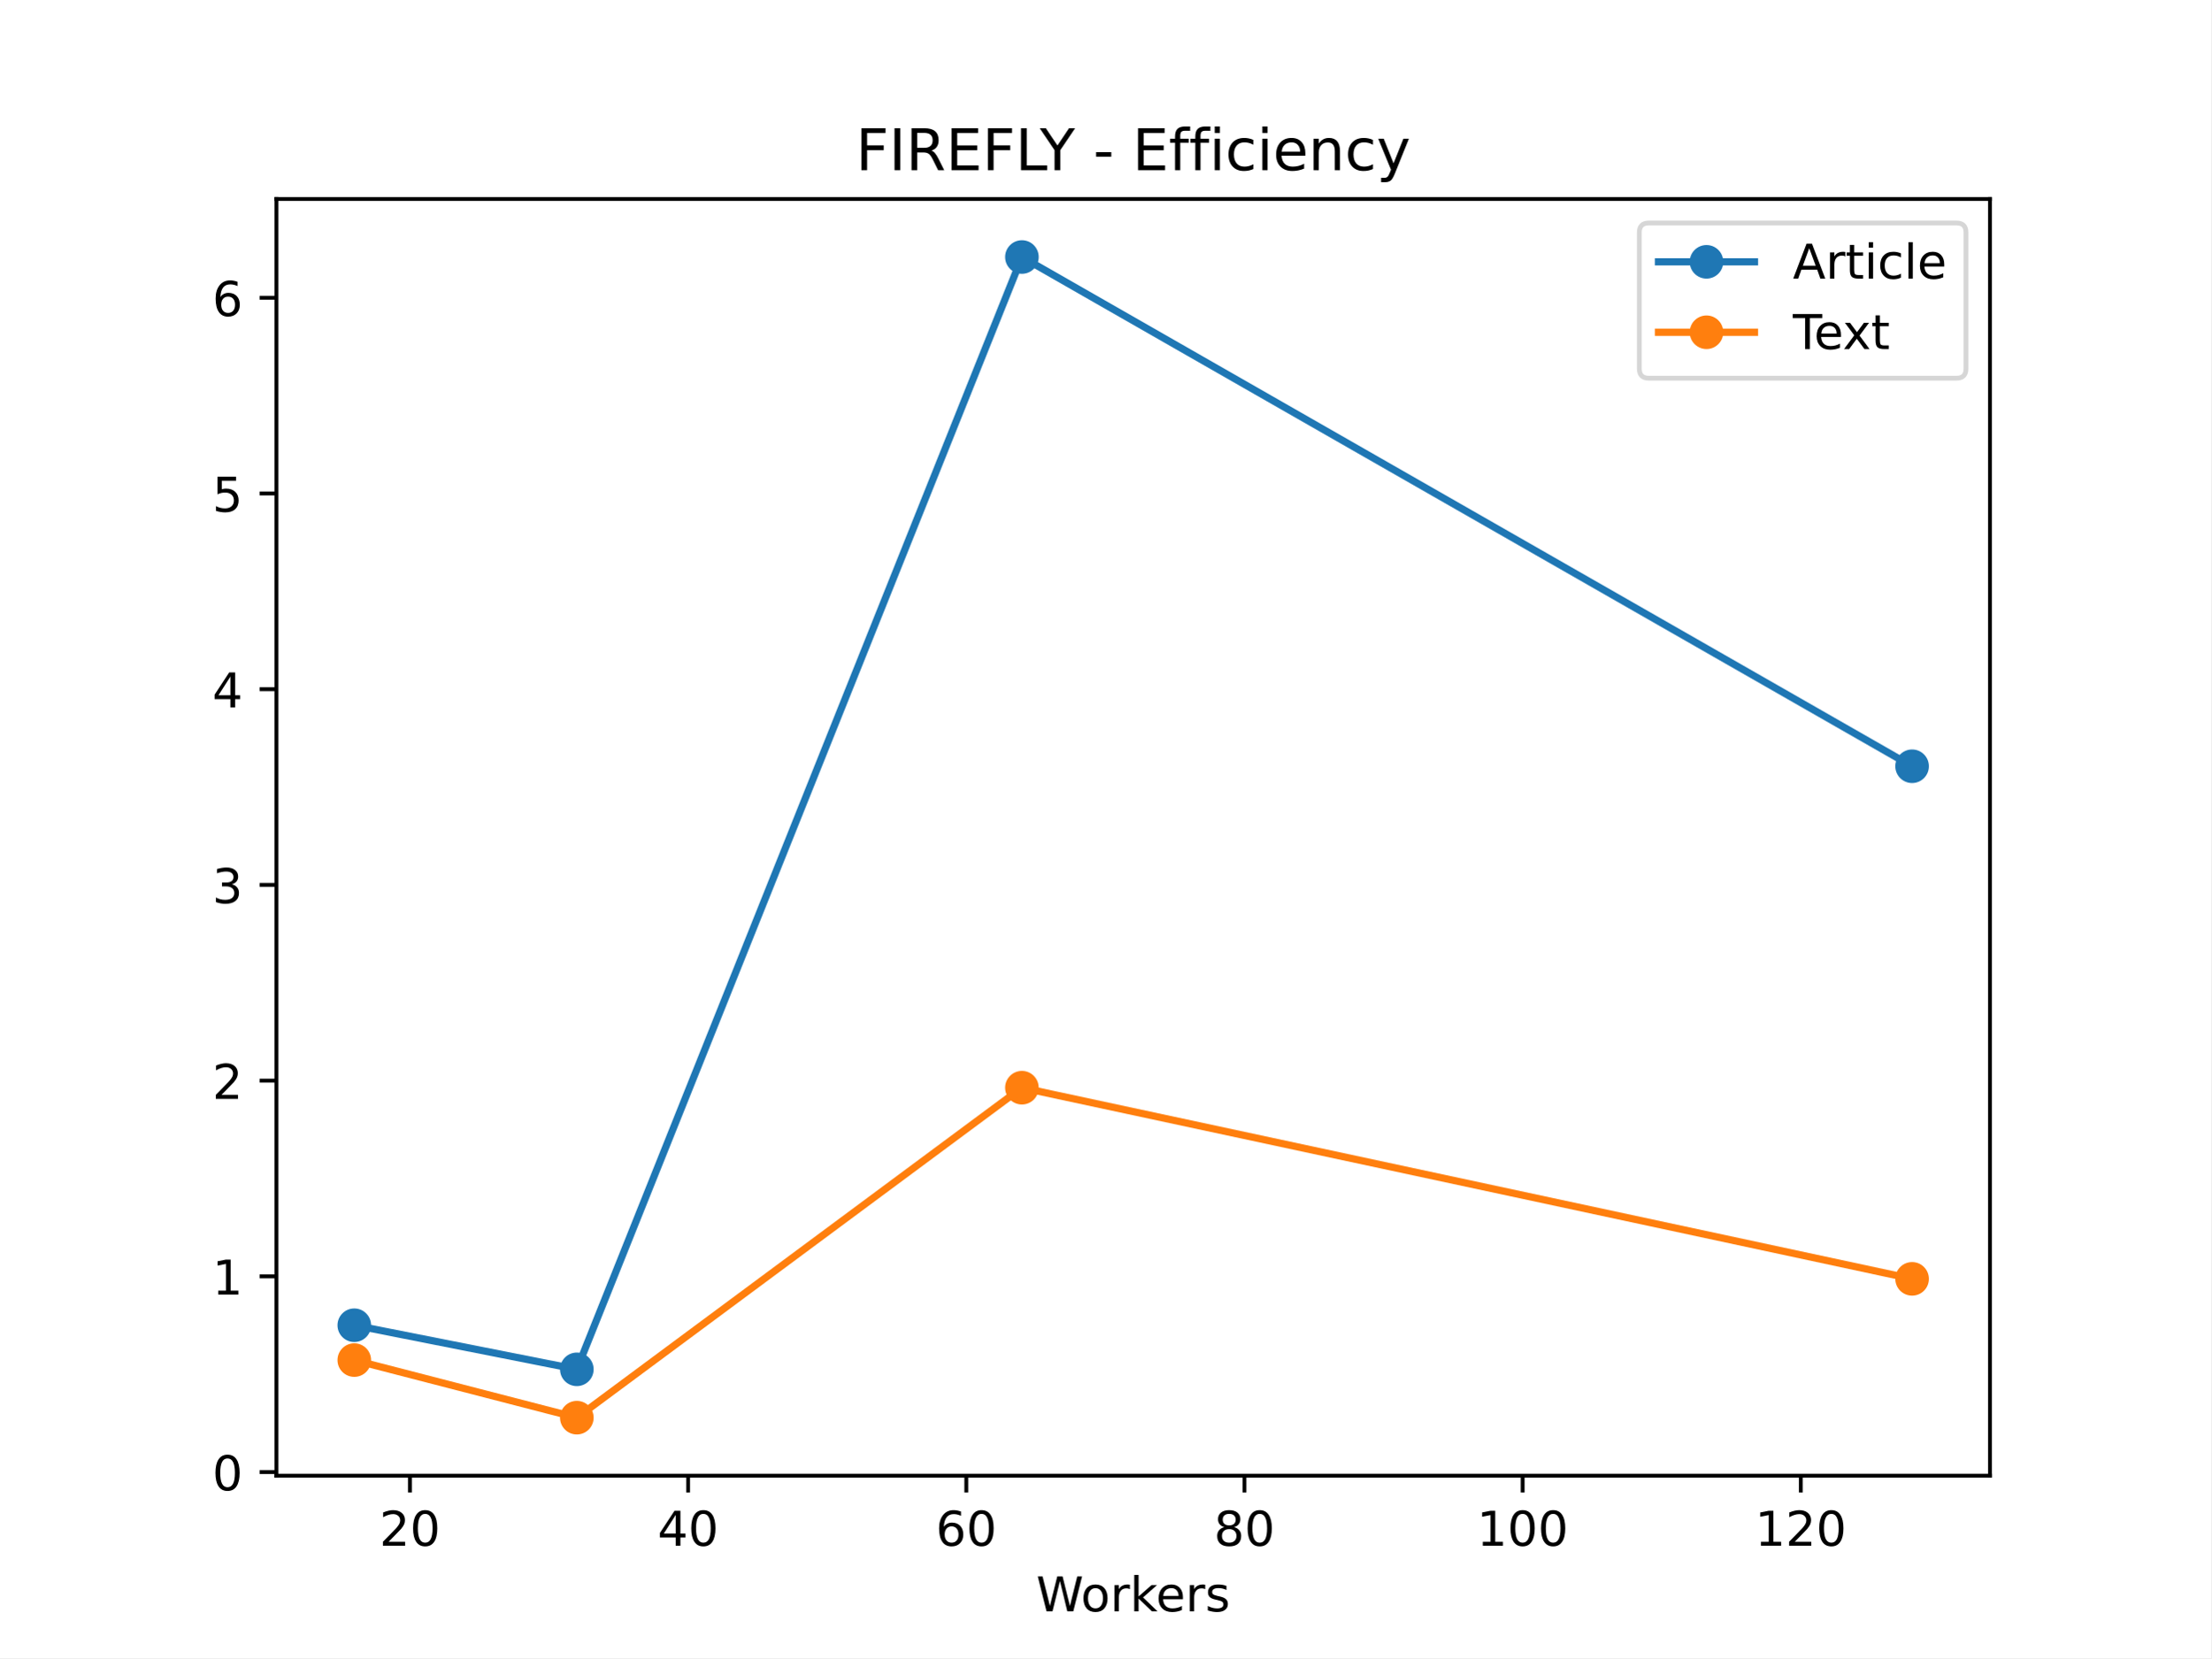
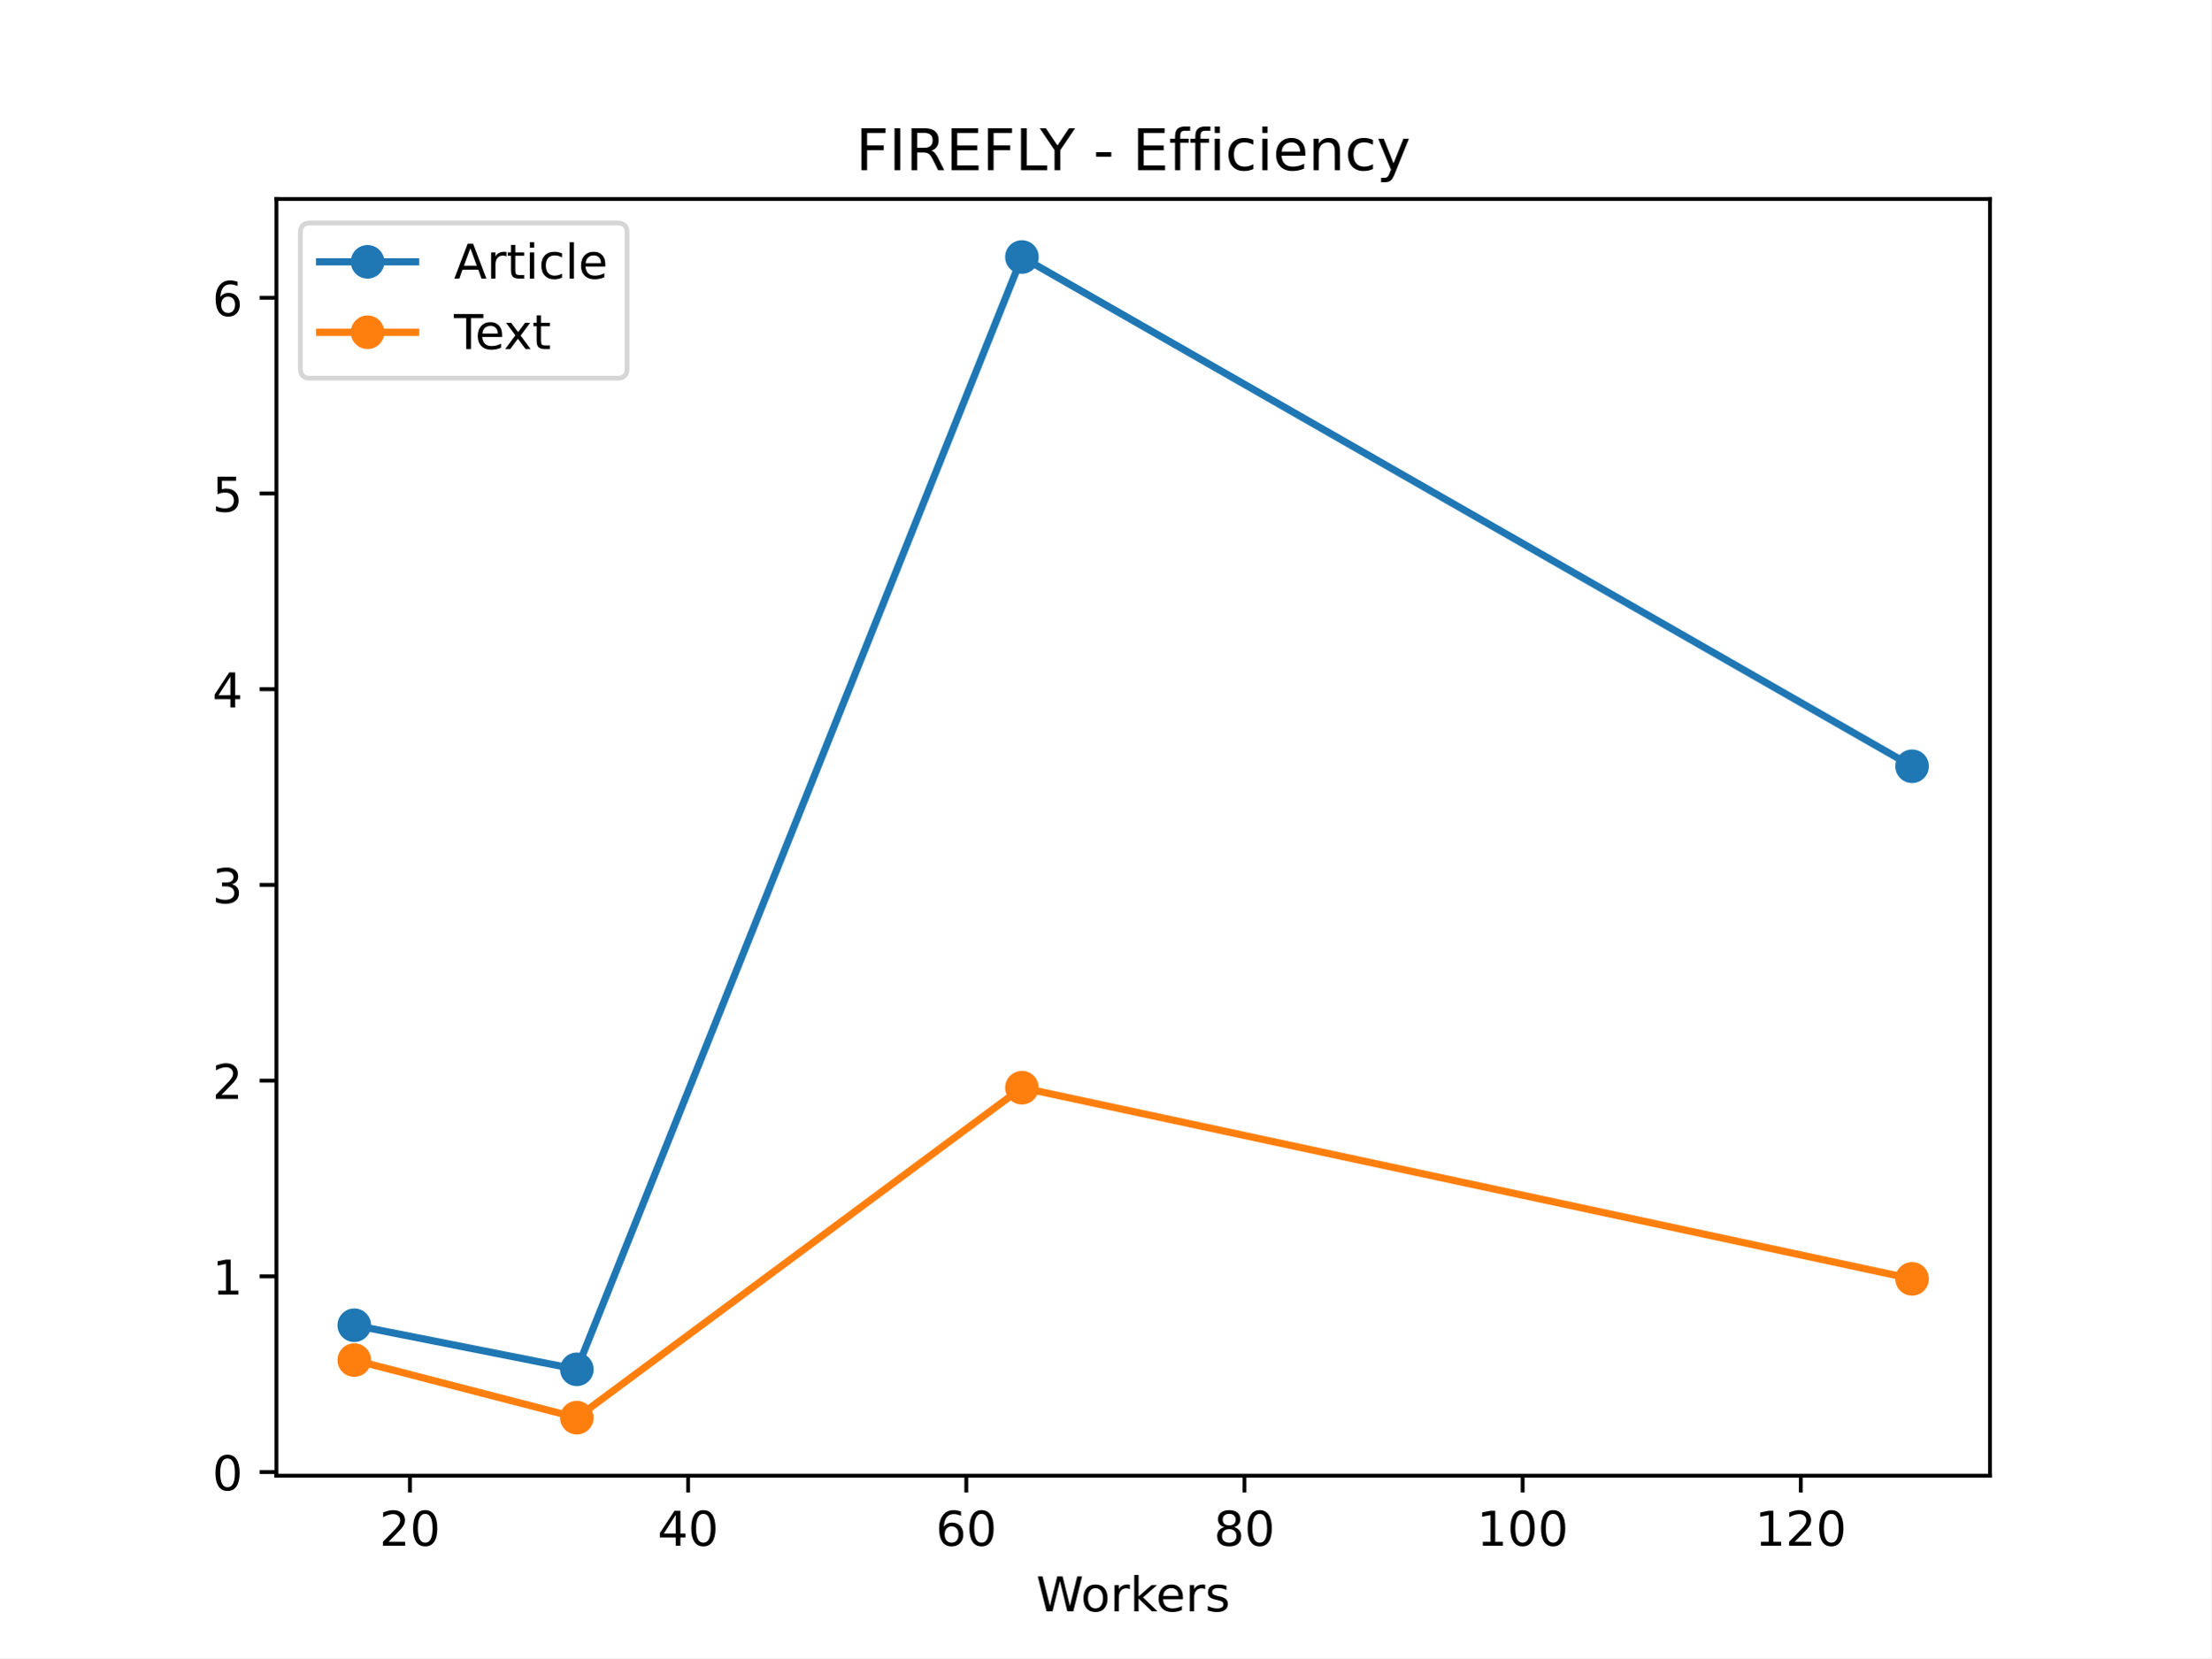
<svg xmlns="http://www.w3.org/2000/svg" xmlns:xlink="http://www.w3.org/1999/xlink" width="460.8pt" height="345.6pt" viewBox="0 0 460.8 345.6" version="1.1">
  <defs>
    <style type="text/css">*{stroke-linejoin: round; stroke-linecap: butt}</style>
  </defs>
  <g id="figure_1">
    <g id="patch_1">
      <path d="M 0 345.6  L 460.8 345.6  L 460.8 0  L 0 0  z " style="fill: #ffffff" />
    </g>
    <g id="axes_1">
      <g id="patch_2">
        <path d="M 57.6 307.584  L 414.72 307.584  L 414.72 41.472  L 57.6 41.472  z " style="fill: #ffffff" />
      </g>
      <g id="matplotlib.axis_1">
        <g id="xtick_1">
          <g id="line2d_1">
            <defs>
-               <path id="m065f2326bd" d="M 0 0  L 0 3.5  " style="stroke: #000000; stroke-width: 0.8" />
-             </defs>
-             <g>
-               <use xlink:href="#m065f2326bd" x="85.428" y="307.584" style="stroke: #000000; stroke-width: 0.8" />
+               <path id="mb14aa0b8b8" d="M 0 0  L 0 3.5  " style="stroke: #000000; stroke-width: 0.8" />
+             </defs>
+             <g>
+               <use xlink:href="#mb14aa0b8b8" x="85.428" y="307.584" style="stroke: #000000; stroke-width: 0.8" />
            </g>
          </g>
          <g id="text_1">
            <g transform="translate(79.06503 322.1824) scale(0.1 -0.1)">
              <defs>
                <path id="DejaVuSans-32" d="M 1228 531  L 3431 531  L 3431 0  L 469 0  L 469 531  Q 828 903 1448 1529  Q 2069 2156 2228 2338  Q 2531 2678 2651 2914  Q 2772 3150 2772 3378  Q 2772 3750 2511 3984  Q 2250 4219 1831 4219  Q 1534 4219 1204 4116  Q 875 4013 500 3803  L 500 4441  Q 881 4594 1212 4672  Q 1544 4750 1819 4750  Q 2544 4750 2975 4387  Q 3406 4025 3406 3419  Q 3406 3131 3298 2873  Q 3191 2616 2906 2266  Q 2828 2175 2409 1742  Q 1991 1309 1228 531  z " transform="scale(0.015625)" />
                <path id="DejaVuSans-30" d="M 2034 4250  Q 1547 4250 1301 3770  Q 1056 3291 1056 2328  Q 1056 1369 1301 889  Q 1547 409 2034 409  Q 2525 409 2770 889  Q 3016 1369 3016 2328  Q 3016 3291 2770 3770  Q 2525 4250 2034 4250  z M 2034 4750  Q 2819 4750 3233 4129  Q 3647 3509 3647 2328  Q 3647 1150 3233 529  Q 2819 -91 2034 -91  Q 1250 -91 836 529  Q 422 1150 422 2328  Q 422 3509 836 4129  Q 1250 4750 2034 4750  z " transform="scale(0.015625)" />
              </defs>
              <use xlink:href="#DejaVuSans-32" />
              <use xlink:href="#DejaVuSans-30" x="63.623" />
            </g>
          </g>
        </g>
        <g id="xtick_2">
          <g id="line2d_2">
            <g>
-               <use xlink:href="#m065f2326bd" x="143.402" y="307.584" style="stroke: #000000; stroke-width: 0.8" />
+               <use xlink:href="#mb14aa0b8b8" x="143.402" y="307.584" style="stroke: #000000; stroke-width: 0.8" />
            </g>
          </g>
          <g id="text_2">
            <g transform="translate(137.0391 322.1824) scale(0.1 -0.1)">
              <defs>
                <path id="DejaVuSans-34" d="M 2419 4116  L 825 1625  L 2419 1625  L 2419 4116  z M 2253 4666  L 3047 4666  L 3047 1625  L 3713 1625  L 3713 1100  L 3047 1100  L 3047 0  L 2419 0  L 2419 1100  L 313 1100  L 313 1709  L 2253 4666  z " transform="scale(0.015625)" />
              </defs>
              <use xlink:href="#DejaVuSans-34" />
              <use xlink:href="#DejaVuSans-30" x="63.623" />
            </g>
          </g>
        </g>
        <g id="xtick_3">
          <g id="line2d_3">
            <g>
-               <use xlink:href="#m065f2326bd" x="201.376" y="307.584" style="stroke: #000000; stroke-width: 0.8" />
+               <use xlink:href="#mb14aa0b8b8" x="201.376" y="307.584" style="stroke: #000000; stroke-width: 0.8" />
            </g>
          </g>
          <g id="text_3">
            <g transform="translate(195.0131 322.1824) scale(0.1 -0.1)">
              <defs>
                <path id="DejaVuSans-36" d="M 2113 2584  Q 1688 2584 1439 2293  Q 1191 2003 1191 1497  Q 1191 994 1439 701  Q 1688 409 2113 409  Q 2538 409 2786 701  Q 3034 994 3034 1497  Q 3034 2003 2786 2293  Q 2538 2584 2113 2584  z M 3366 4563  L 3366 3988  Q 3128 4100 2886 4159  Q 2644 4219 2406 4219  Q 1781 4219 1451 3797  Q 1122 3375 1075 2522  Q 1259 2794 1537 2939  Q 1816 3084 2150 3084  Q 2853 3084 3261 2657  Q 3669 2231 3669 1497  Q 3669 778 3244 343  Q 2819 -91 2113 -91  Q 1303 -91 875 529  Q 447 1150 447 2328  Q 447 3434 972 4092  Q 1497 4750 2381 4750  Q 2619 4750 2861 4703  Q 3103 4656 3366 4563  z " transform="scale(0.015625)" />
              </defs>
              <use xlink:href="#DejaVuSans-36" />
              <use xlink:href="#DejaVuSans-30" x="63.623" />
            </g>
          </g>
        </g>
        <g id="xtick_4">
          <g id="line2d_4">
            <g>
-               <use xlink:href="#m065f2326bd" x="259.35" y="307.584" style="stroke: #000000; stroke-width: 0.8" />
+               <use xlink:href="#mb14aa0b8b8" x="259.35" y="307.584" style="stroke: #000000; stroke-width: 0.8" />
            </g>
          </g>
          <g id="text_4">
            <g transform="translate(252.9871 322.1824) scale(0.1 -0.1)">
              <defs>
                <path id="DejaVuSans-38" d="M 2034 2216  Q 1584 2216 1326 1975  Q 1069 1734 1069 1313  Q 1069 891 1326 650  Q 1584 409 2034 409  Q 2484 409 2743 651  Q 3003 894 3003 1313  Q 3003 1734 2745 1975  Q 2488 2216 2034 2216  z M 1403 2484  Q 997 2584 770 2862  Q 544 3141 544 3541  Q 544 4100 942 4425  Q 1341 4750 2034 4750  Q 2731 4750 3128 4425  Q 3525 4100 3525 3541  Q 3525 3141 3298 2862  Q 3072 2584 2669 2484  Q 3125 2378 3379 2068  Q 3634 1759 3634 1313  Q 3634 634 3220 271  Q 2806 -91 2034 -91  Q 1263 -91 848 271  Q 434 634 434 1313  Q 434 1759 690 2068  Q 947 2378 1403 2484  z M 1172 3481  Q 1172 3119 1398 2916  Q 1625 2713 2034 2713  Q 2441 2713 2670 2916  Q 2900 3119 2900 3481  Q 2900 3844 2670 4047  Q 2441 4250 2034 4250  Q 1625 4250 1398 4047  Q 1172 3844 1172 3481  z " transform="scale(0.015625)" />
              </defs>
              <use xlink:href="#DejaVuSans-38" />
              <use xlink:href="#DejaVuSans-30" x="63.623" />
            </g>
          </g>
        </g>
        <g id="xtick_5">
          <g id="line2d_5">
            <g>
-               <use xlink:href="#m065f2326bd" x="317.324" y="307.584" style="stroke: #000000; stroke-width: 0.8" />
+               <use xlink:href="#mb14aa0b8b8" x="317.324" y="307.584" style="stroke: #000000; stroke-width: 0.8" />
            </g>
          </g>
          <g id="text_5">
            <g transform="translate(307.7799 322.1824) scale(0.1 -0.1)">
              <defs>
                <path id="DejaVuSans-31" d="M 794 531  L 1825 531  L 1825 4091  L 703 3866  L 703 4441  L 1819 4666  L 2450 4666  L 2450 531  L 3481 531  L 3481 0  L 794 0  L 794 531  z " transform="scale(0.015625)" />
              </defs>
              <use xlink:href="#DejaVuSans-31" />
              <use xlink:href="#DejaVuSans-30" x="63.623" />
              <use xlink:href="#DejaVuSans-30" x="127.246" />
            </g>
          </g>
        </g>
        <g id="xtick_6">
          <g id="line2d_6">
            <g>
-               <use xlink:href="#m065f2326bd" x="375.298" y="307.584" style="stroke: #000000; stroke-width: 0.8" />
+               <use xlink:href="#mb14aa0b8b8" x="375.298" y="307.584" style="stroke: #000000; stroke-width: 0.8" />
            </g>
          </g>
          <g id="text_6">
            <g transform="translate(365.7539 322.1824) scale(0.1 -0.1)">
              <use xlink:href="#DejaVuSans-31" />
              <use xlink:href="#DejaVuSans-32" x="63.623" />
              <use xlink:href="#DejaVuSans-30" x="127.246" />
            </g>
          </g>
        </g>
        <g id="text_7">
          <g transform="translate(215.9444 335.8606) scale(0.1 -0.1)">
            <defs>
              <path id="DejaVuSans-57" d="M 213 4666  L 850 4666  L 1831 722  L 2809 4666  L 3519 4666  L 4500 722  L 5478 4666  L 6119 4666  L 4947 0  L 4153 0  L 3169 4050  L 2175 0  L 1381 0  L 213 4666  z " transform="scale(0.015625)" />
              <path id="DejaVuSans-6f" d="M 1959 3097  Q 1497 3097 1228 2736  Q 959 2375 959 1747  Q 959 1119 1226 758  Q 1494 397 1959 397  Q 2419 397 2687 759  Q 2956 1122 2956 1747  Q 2956 2369 2687 2733  Q 2419 3097 1959 3097  z M 1959 3584  Q 2709 3584 3137 3096  Q 3566 2609 3566 1747  Q 3566 888 3137 398  Q 2709 -91 1959 -91  Q 1206 -91 779 398  Q 353 888 353 1747  Q 353 2609 779 3096  Q 1206 3584 1959 3584  z " transform="scale(0.015625)" />
              <path id="DejaVuSans-72" d="M 2631 2963  Q 2534 3019 2420 3045  Q 2306 3072 2169 3072  Q 1681 3072 1420 2755  Q 1159 2438 1159 1844  L 1159 0  L 581 0  L 581 3500  L 1159 3500  L 1159 2956  Q 1341 3275 1631 3429  Q 1922 3584 2338 3584  Q 2397 3584 2469 3576  Q 2541 3569 2628 3553  L 2631 2963  z " transform="scale(0.015625)" />
              <path id="DejaVuSans-6b" d="M 581 4863  L 1159 4863  L 1159 1991  L 2875 3500  L 3609 3500  L 1753 1863  L 3688 0  L 2938 0  L 1159 1709  L 1159 0  L 581 0  L 581 4863  z " transform="scale(0.015625)" />
              <path id="DejaVuSans-65" d="M 3597 1894  L 3597 1613  L 953 1613  Q 991 1019 1311 708  Q 1631 397 2203 397  Q 2534 397 2845 478  Q 3156 559 3463 722  L 3463 178  Q 3153 47 2828 -22  Q 2503 -91 2169 -91  Q 1331 -91 842 396  Q 353 884 353 1716  Q 353 2575 817 3079  Q 1281 3584 2069 3584  Q 2775 3584 3186 3129  Q 3597 2675 3597 1894  z M 3022 2063  Q 3016 2534 2758 2815  Q 2500 3097 2075 3097  Q 1594 3097 1305 2825  Q 1016 2553 972 2059  L 3022 2063  z " transform="scale(0.015625)" />
              <path id="DejaVuSans-73" d="M 2834 3397  L 2834 2853  Q 2591 2978 2328 3040  Q 2066 3103 1784 3103  Q 1356 3103 1142 2972  Q 928 2841 928 2578  Q 928 2378 1081 2264  Q 1234 2150 1697 2047  L 1894 2003  Q 2506 1872 2764 1633  Q 3022 1394 3022 966  Q 3022 478 2636 193  Q 2250 -91 1575 -91  Q 1294 -91 989 -36  Q 684 19 347 128  L 347 722  Q 666 556 975 473  Q 1284 391 1588 391  Q 1994 391 2212 530  Q 2431 669 2431 922  Q 2431 1156 2273 1281  Q 2116 1406 1581 1522  L 1381 1569  Q 847 1681 609 1914  Q 372 2147 372 2553  Q 372 3047 722 3315  Q 1072 3584 1716 3584  Q 2034 3584 2315 3537  Q 2597 3491 2834 3397  z " transform="scale(0.015625)" />
            </defs>
            <use xlink:href="#DejaVuSans-57" />
            <use xlink:href="#DejaVuSans-6f" x="93.002" />
            <use xlink:href="#DejaVuSans-72" x="154.184" />
            <use xlink:href="#DejaVuSans-6b" x="195.297" />
            <use xlink:href="#DejaVuSans-65" x="249.582" />
            <use xlink:href="#DejaVuSans-72" x="311.105" />
            <use xlink:href="#DejaVuSans-73" x="352.219" />
          </g>
        </g>
      </g>
      <g id="matplotlib.axis_2">
        <g id="ytick_1">
          <g id="line2d_7">
            <defs>
-               <path id="mc64b64c66d" d="M 0 0  L -3.5 0  " style="stroke: #000000; stroke-width: 0.8" />
-             </defs>
-             <g>
-               <use xlink:href="#mc64b64c66d" x="57.6" y="306.829" style="stroke: #000000; stroke-width: 0.8" />
+               <path id="md4fe4b7a61" d="M 0 0  L -3.5 0  " style="stroke: #000000; stroke-width: 0.8" />
+             </defs>
+             <g>
+               <use xlink:href="#md4fe4b7a61" x="57.6" y="306.829" style="stroke: #000000; stroke-width: 0.8" />
            </g>
          </g>
          <g id="text_8">
            <g transform="translate(44.2375 310.6283) scale(0.1 -0.1)">
              <use xlink:href="#DejaVuSans-30" />
            </g>
          </g>
        </g>
        <g id="ytick_2">
          <g id="line2d_8">
            <g>
-               <use xlink:href="#mc64b64c66d" x="57.6" y="266.034" style="stroke: #000000; stroke-width: 0.8" />
+               <use xlink:href="#md4fe4b7a61" x="57.6" y="266.034" style="stroke: #000000; stroke-width: 0.8" />
            </g>
          </g>
          <g id="text_9">
            <g transform="translate(44.2375 269.8327) scale(0.1 -0.1)">
              <use xlink:href="#DejaVuSans-31" />
            </g>
          </g>
        </g>
        <g id="ytick_3">
          <g id="line2d_9">
            <g>
-               <use xlink:href="#mc64b64c66d" x="57.6" y="225.238" style="stroke: #000000; stroke-width: 0.8" />
+               <use xlink:href="#md4fe4b7a61" x="57.6" y="225.238" style="stroke: #000000; stroke-width: 0.8" />
            </g>
          </g>
          <g id="text_10">
            <g transform="translate(44.2375 229.0372) scale(0.1 -0.1)">
              <use xlink:href="#DejaVuSans-32" />
            </g>
          </g>
        </g>
        <g id="ytick_4">
          <g id="line2d_10">
            <g>
-               <use xlink:href="#mc64b64c66d" x="57.6" y="184.442" style="stroke: #000000; stroke-width: 0.8" />
+               <use xlink:href="#md4fe4b7a61" x="57.6" y="184.442" style="stroke: #000000; stroke-width: 0.8" />
            </g>
          </g>
          <g id="text_11">
            <g transform="translate(44.2375 188.2417) scale(0.1 -0.1)">
              <defs>
                <path id="DejaVuSans-33" d="M 2597 2516  Q 3050 2419 3304 2112  Q 3559 1806 3559 1356  Q 3559 666 3084 287  Q 2609 -91 1734 -91  Q 1441 -91 1130 -33  Q 819 25 488 141  L 488 750  Q 750 597 1062 519  Q 1375 441 1716 441  Q 2309 441 2620 675  Q 2931 909 2931 1356  Q 2931 1769 2642 2001  Q 2353 2234 1838 2234  L 1294 2234  L 1294 2753  L 1863 2753  Q 2328 2753 2575 2939  Q 2822 3125 2822 3475  Q 2822 3834 2567 4026  Q 2313 4219 1838 4219  Q 1578 4219 1281 4162  Q 984 4106 628 3988  L 628 4550  Q 988 4650 1302 4700  Q 1616 4750 1894 4750  Q 2613 4750 3031 4423  Q 3450 4097 3450 3541  Q 3450 3153 3228 2886  Q 3006 2619 2597 2516  z " transform="scale(0.015625)" />
              </defs>
              <use xlink:href="#DejaVuSans-33" />
            </g>
          </g>
        </g>
        <g id="ytick_5">
          <g id="line2d_11">
            <g>
-               <use xlink:href="#mc64b64c66d" x="57.6" y="143.647" style="stroke: #000000; stroke-width: 0.8" />
+               <use xlink:href="#md4fe4b7a61" x="57.6" y="143.647" style="stroke: #000000; stroke-width: 0.8" />
            </g>
          </g>
          <g id="text_12">
            <g transform="translate(44.2375 147.4461) scale(0.1 -0.1)">
              <use xlink:href="#DejaVuSans-34" />
            </g>
          </g>
        </g>
        <g id="ytick_6">
          <g id="line2d_12">
            <g>
-               <use xlink:href="#mc64b64c66d" x="57.6" y="102.851" style="stroke: #000000; stroke-width: 0.8" />
+               <use xlink:href="#md4fe4b7a61" x="57.6" y="102.851" style="stroke: #000000; stroke-width: 0.8" />
            </g>
          </g>
          <g id="text_13">
            <g transform="translate(44.2375 106.6506) scale(0.1 -0.1)">
              <defs>
                <path id="DejaVuSans-35" d="M 691 4666  L 3169 4666  L 3169 4134  L 1269 4134  L 1269 2991  Q 1406 3038 1543 3061  Q 1681 3084 1819 3084  Q 2600 3084 3056 2656  Q 3513 2228 3513 1497  Q 3513 744 3044 326  Q 2575 -91 1722 -91  Q 1428 -91 1123 -41  Q 819 9 494 109  L 494 744  Q 775 591 1075 516  Q 1375 441 1709 441  Q 2250 441 2565 725  Q 2881 1009 2881 1497  Q 2881 1984 2565 2268  Q 2250 2553 1709 2553  Q 1456 2553 1204 2497  Q 953 2441 691 2322  L 691 4666  z " transform="scale(0.015625)" />
              </defs>
              <use xlink:href="#DejaVuSans-35" />
            </g>
          </g>
        </g>
        <g id="ytick_7">
          <g id="line2d_13">
            <g>
-               <use xlink:href="#mc64b64c66d" x="57.6" y="62.056" style="stroke: #000000; stroke-width: 0.8" />
+               <use xlink:href="#md4fe4b7a61" x="57.6" y="62.056" style="stroke: #000000; stroke-width: 0.8" />
            </g>
          </g>
          <g id="text_14">
            <g transform="translate(44.2375 65.85507) scale(0.1 -0.1)">
              <use xlink:href="#DejaVuSans-36" />
            </g>
          </g>
        </g>
      </g>
      <g id="line2d_14">
-         <path d="M 73.833 276.222  L 120.212 285.414  L 212.97 53.568  L 398.487 159.71  " clip-path="url(#p7f7aa9e600)" style="fill: none; stroke: #1f77b4; stroke-width: 1.5; stroke-linecap: square" />
+         <path d="M 73.833 276.222  L 120.212 285.414  L 212.97 53.568  L 398.487 159.71  " clip-path="url(#p9548233a30)" style="fill: none; stroke: #1f77b4; stroke-width: 1.5; stroke-linecap: square" />
        <defs>
-           <path id="mea82cec086" d="M 0 3  C 0.796 3 1.559 2.684 2.121 2.121  C 2.684 1.559 3 0.796 3 0  C 3 -0.796 2.684 -1.559 2.121 -2.121  C 1.559 -2.684 0.796 -3 0 -3  C -0.796 -3 -1.559 -2.684 -2.121 -2.121  C -2.684 -1.559 -3 -0.796 -3 0  C -3 0.796 -2.684 1.559 -2.121 2.121  C -1.559 2.684 -0.796 3 0 3  z " style="stroke: #1f77b4" />
+           <path id="mab4ebc2b66" d="M 0 3  C 0.796 3 1.559 2.684 2.121 2.121  C 2.684 1.559 3 0.796 3 0  C 3 -0.796 2.684 -1.559 2.121 -2.121  C 1.559 -2.684 0.796 -3 0 -3  C -0.796 -3 -1.559 -2.684 -2.121 -2.121  C -2.684 -1.559 -3 -0.796 -3 0  C -3 0.796 -2.684 1.559 -2.121 2.121  C -1.559 2.684 -0.796 3 0 3  z " style="stroke: #1f77b4" />
        </defs>
-         <g clip-path="url(#p7f7aa9e600)">
-           <use xlink:href="#mea82cec086" x="73.833" y="276.222" style="fill: #1f77b4; stroke: #1f77b4" />
-           <use xlink:href="#mea82cec086" x="120.212" y="285.414" style="fill: #1f77b4; stroke: #1f77b4" />
-           <use xlink:href="#mea82cec086" x="212.97" y="53.568" style="fill: #1f77b4; stroke: #1f77b4" />
-           <use xlink:href="#mea82cec086" x="398.487" y="159.71" style="fill: #1f77b4; stroke: #1f77b4" />
+         <g clip-path="url(#p9548233a30)">
+           <use xlink:href="#mab4ebc2b66" x="73.833" y="276.222" style="fill: #1f77b4; stroke: #1f77b4" />
+           <use xlink:href="#mab4ebc2b66" x="120.212" y="285.414" style="fill: #1f77b4; stroke: #1f77b4" />
+           <use xlink:href="#mab4ebc2b66" x="212.97" y="53.568" style="fill: #1f77b4; stroke: #1f77b4" />
+           <use xlink:href="#mab4ebc2b66" x="398.487" y="159.71" style="fill: #1f77b4; stroke: #1f77b4" />
        </g>
      </g>
      <g id="line2d_15">
-         <path d="M 73.833 283.486  L 120.212 295.488  L 212.97 226.713  L 398.487 266.556  " clip-path="url(#p7f7aa9e600)" style="fill: none; stroke: #ff7f0e; stroke-width: 1.5; stroke-linecap: square" />
+         <path d="M 73.833 283.486  L 120.212 295.488  L 212.97 226.713  L 398.487 266.556  " clip-path="url(#p9548233a30)" style="fill: none; stroke: #ff7f0e; stroke-width: 1.5; stroke-linecap: square" />
        <defs>
-           <path id="mf37e4ba125" d="M 0 3  C 0.796 3 1.559 2.684 2.121 2.121  C 2.684 1.559 3 0.796 3 0  C 3 -0.796 2.684 -1.559 2.121 -2.121  C 1.559 -2.684 0.796 -3 0 -3  C -0.796 -3 -1.559 -2.684 -2.121 -2.121  C -2.684 -1.559 -3 -0.796 -3 0  C -3 0.796 -2.684 1.559 -2.121 2.121  C -1.559 2.684 -0.796 3 0 3  z " style="stroke: #ff7f0e" />
+           <path id="mf5d5eabf99" d="M 0 3  C 0.796 3 1.559 2.684 2.121 2.121  C 2.684 1.559 3 0.796 3 0  C 3 -0.796 2.684 -1.559 2.121 -2.121  C 1.559 -2.684 0.796 -3 0 -3  C -0.796 -3 -1.559 -2.684 -2.121 -2.121  C -2.684 -1.559 -3 -0.796 -3 0  C -3 0.796 -2.684 1.559 -2.121 2.121  C -1.559 2.684 -0.796 3 0 3  z " style="stroke: #ff7f0e" />
        </defs>
-         <g clip-path="url(#p7f7aa9e600)">
-           <use xlink:href="#mf37e4ba125" x="73.833" y="283.486" style="fill: #ff7f0e; stroke: #ff7f0e" />
-           <use xlink:href="#mf37e4ba125" x="120.212" y="295.488" style="fill: #ff7f0e; stroke: #ff7f0e" />
-           <use xlink:href="#mf37e4ba125" x="212.97" y="226.713" style="fill: #ff7f0e; stroke: #ff7f0e" />
-           <use xlink:href="#mf37e4ba125" x="398.487" y="266.556" style="fill: #ff7f0e; stroke: #ff7f0e" />
+         <g clip-path="url(#p9548233a30)">
+           <use xlink:href="#mf5d5eabf99" x="73.833" y="283.486" style="fill: #ff7f0e; stroke: #ff7f0e" />
+           <use xlink:href="#mf5d5eabf99" x="120.212" y="295.488" style="fill: #ff7f0e; stroke: #ff7f0e" />
+           <use xlink:href="#mf5d5eabf99" x="212.97" y="226.713" style="fill: #ff7f0e; stroke: #ff7f0e" />
+           <use xlink:href="#mf5d5eabf99" x="398.487" y="266.556" style="fill: #ff7f0e; stroke: #ff7f0e" />
        </g>
      </g>
      <g id="patch_3">
        <path d="M 57.6 307.584  L 57.6 41.472  " style="fill: none; stroke: #000000; stroke-width: 0.8; stroke-linejoin: miter; stroke-linecap: square" />
      </g>
      <g id="patch_4">
        <path d="M 414.72 307.584  L 414.72 41.472  " style="fill: none; stroke: #000000; stroke-width: 0.8; stroke-linejoin: miter; stroke-linecap: square" />
      </g>
      <g id="patch_5">
        <path d="M 57.6 307.584  L 414.72 307.584  " style="fill: none; stroke: #000000; stroke-width: 0.8; stroke-linejoin: miter; stroke-linecap: square" />
      </g>
      <g id="patch_6">
        <path d="M 57.6 41.472  L 414.72 41.472  " style="fill: none; stroke: #000000; stroke-width: 0.8; stroke-linejoin: miter; stroke-linecap: square" />
      </g>
      <g id="text_15">
        <g transform="translate(178.3434 35.472) scale(0.12 -0.12)">
          <defs>
            <path id="DejaVuSans-46" d="M 628 4666  L 3309 4666  L 3309 4134  L 1259 4134  L 1259 2759  L 3109 2759  L 3109 2228  L 1259 2228  L 1259 0  L 628 0  L 628 4666  z " transform="scale(0.015625)" />
            <path id="DejaVuSans-49" d="M 628 4666  L 1259 4666  L 1259 0  L 628 0  L 628 4666  z " transform="scale(0.015625)" />
            <path id="DejaVuSans-52" d="M 2841 2188  Q 3044 2119 3236 1894  Q 3428 1669 3622 1275  L 4263 0  L 3584 0  L 2988 1197  Q 2756 1666 2539 1819  Q 2322 1972 1947 1972  L 1259 1972  L 1259 0  L 628 0  L 628 4666  L 2053 4666  Q 2853 4666 3247 4331  Q 3641 3997 3641 3322  Q 3641 2881 3436 2590  Q 3231 2300 2841 2188  z M 1259 4147  L 1259 2491  L 2053 2491  Q 2509 2491 2742 2702  Q 2975 2913 2975 3322  Q 2975 3731 2742 3939  Q 2509 4147 2053 4147  L 1259 4147  z " transform="scale(0.015625)" />
            <path id="DejaVuSans-45" d="M 628 4666  L 3578 4666  L 3578 4134  L 1259 4134  L 1259 2753  L 3481 2753  L 3481 2222  L 1259 2222  L 1259 531  L 3634 531  L 3634 0  L 628 0  L 628 4666  z " transform="scale(0.015625)" />
            <path id="DejaVuSans-4c" d="M 628 4666  L 1259 4666  L 1259 531  L 3531 531  L 3531 0  L 628 0  L 628 4666  z " transform="scale(0.015625)" />
            <path id="DejaVuSans-59" d="M -13 4666  L 666 4666  L 1959 2747  L 3244 4666  L 3922 4666  L 2272 2222  L 2272 0  L 1638 0  L 1638 2222  L -13 4666  z " transform="scale(0.015625)" />
            <path id="DejaVuSans-20" transform="scale(0.015625)" />
            <path id="DejaVuSans-2d" d="M 313 2009  L 1997 2009  L 1997 1497  L 313 1497  L 313 2009  z " transform="scale(0.015625)" />
            <path id="DejaVuSans-66" d="M 2375 4863  L 2375 4384  L 1825 4384  Q 1516 4384 1395 4259  Q 1275 4134 1275 3809  L 1275 3500  L 2222 3500  L 2222 3053  L 1275 3053  L 1275 0  L 697 0  L 697 3053  L 147 3053  L 147 3500  L 697 3500  L 697 3744  Q 697 4328 969 4595  Q 1241 4863 1831 4863  L 2375 4863  z " transform="scale(0.015625)" />
            <path id="DejaVuSans-69" d="M 603 3500  L 1178 3500  L 1178 0  L 603 0  L 603 3500  z M 603 4863  L 1178 4863  L 1178 4134  L 603 4134  L 603 4863  z " transform="scale(0.015625)" />
            <path id="DejaVuSans-63" d="M 3122 3366  L 3122 2828  Q 2878 2963 2633 3030  Q 2388 3097 2138 3097  Q 1578 3097 1268 2742  Q 959 2388 959 1747  Q 959 1106 1268 751  Q 1578 397 2138 397  Q 2388 397 2633 464  Q 2878 531 3122 666  L 3122 134  Q 2881 22 2623 -34  Q 2366 -91 2075 -91  Q 1284 -91 818 406  Q 353 903 353 1747  Q 353 2603 823 3093  Q 1294 3584 2113 3584  Q 2378 3584 2631 3529  Q 2884 3475 3122 3366  z " transform="scale(0.015625)" />
            <path id="DejaVuSans-6e" d="M 3513 2113  L 3513 0  L 2938 0  L 2938 2094  Q 2938 2591 2744 2837  Q 2550 3084 2163 3084  Q 1697 3084 1428 2787  Q 1159 2491 1159 1978  L 1159 0  L 581 0  L 581 3500  L 1159 3500  L 1159 2956  Q 1366 3272 1645 3428  Q 1925 3584 2291 3584  Q 2894 3584 3203 3211  Q 3513 2838 3513 2113  z " transform="scale(0.015625)" />
            <path id="DejaVuSans-79" d="M 2059 -325  Q 1816 -950 1584 -1140  Q 1353 -1331 966 -1331  L 506 -1331  L 506 -850  L 844 -850  Q 1081 -850 1212 -737  Q 1344 -625 1503 -206  L 1606 56  L 191 3500  L 800 3500  L 1894 763  L 2988 3500  L 3597 3500  L 2059 -325  z " transform="scale(0.015625)" />
          </defs>
          <use xlink:href="#DejaVuSans-46" />
          <use xlink:href="#DejaVuSans-49" x="57.52" />
          <use xlink:href="#DejaVuSans-52" x="87.012" />
          <use xlink:href="#DejaVuSans-45" x="156.494" />
          <use xlink:href="#DejaVuSans-46" x="219.678" />
          <use xlink:href="#DejaVuSans-4c" x="277.197" />
          <use xlink:href="#DejaVuSans-59" x="319.66" />
          <use xlink:href="#DejaVuSans-20" x="380.744" />
          <use xlink:href="#DejaVuSans-2d" x="412.531" />
          <use xlink:href="#DejaVuSans-20" x="448.615" />
          <use xlink:href="#DejaVuSans-45" x="480.402" />
          <use xlink:href="#DejaVuSans-66" x="543.586" />
          <use xlink:href="#DejaVuSans-66" x="578.791" />
          <use xlink:href="#DejaVuSans-69" x="613.996" />
          <use xlink:href="#DejaVuSans-63" x="641.779" />
          <use xlink:href="#DejaVuSans-69" x="696.76" />
          <use xlink:href="#DejaVuSans-65" x="724.543" />
          <use xlink:href="#DejaVuSans-6e" x="786.066" />
          <use xlink:href="#DejaVuSans-63" x="849.445" />
          <use xlink:href="#DejaVuSans-79" x="904.426" />
        </g>
      </g>
      <g id="legend_1">
        <g id="patch_7">
-           <path d="M 343.64 78.828  L 407.72 78.828  Q 409.72 78.828 409.72 76.828  L 409.72 48.472  Q 409.72 46.472 407.72 46.472  L 343.64 46.472  Q 341.64 46.472 341.64 48.472  L 341.64 76.828  Q 341.64 78.828 343.64 78.828  z " style="fill: #ffffff; opacity: 0.8; stroke: #cccccc; stroke-linejoin: miter" />
+           <path d="M 64.6 78.828  L 128.68 78.828  Q 130.68 78.828 130.68 76.828  L 130.68 48.472  Q 130.68 46.472 128.68 46.472  L 64.6 46.472  Q 62.6 46.472 62.6 48.472  L 62.6 76.828  Q 62.6 78.828 64.6 78.828  z " style="fill: #ffffff; opacity: 0.8; stroke: #cccccc; stroke-linejoin: miter" />
        </g>
        <g id="line2d_16">
-           <path d="M 345.64 54.57  L 355.64 54.57  L 365.64 54.57  " style="fill: none; stroke: #1f77b4; stroke-width: 1.5; stroke-linecap: square" />
+           <path d="M 66.6 54.57  L 76.6 54.57  L 86.6 54.57  " style="fill: none; stroke: #1f77b4; stroke-width: 1.5; stroke-linecap: square" />
          <g>
-             <use xlink:href="#mea82cec086" x="355.64" y="54.57" style="fill: #1f77b4; stroke: #1f77b4" />
+             <use xlink:href="#mab4ebc2b66" x="76.6" y="54.57" style="fill: #1f77b4; stroke: #1f77b4" />
          </g>
        </g>
        <g id="text_16">
-           <g transform="translate(373.6403 58.07044) scale(0.1 -0.1)">
+           <g transform="translate(94.6 58.07044) scale(0.1 -0.1)">
            <defs>
              <path id="DejaVuSans-41" d="M 2188 4044  L 1331 1722  L 3047 1722  L 2188 4044  z M 1831 4666  L 2547 4666  L 4325 0  L 3669 0  L 3244 1197  L 1141 1197  L 716 0  L 50 0  L 1831 4666  z " transform="scale(0.015625)" />
              <path id="DejaVuSans-74" d="M 1172 4494  L 1172 3500  L 2356 3500  L 2356 3053  L 1172 3053  L 1172 1153  Q 1172 725 1289 603  Q 1406 481 1766 481  L 2356 481  L 2356 0  L 1766 0  Q 1100 0 847 248  Q 594 497 594 1153  L 594 3053  L 172 3053  L 172 3500  L 594 3500  L 594 4494  L 1172 4494  z " transform="scale(0.015625)" />
              <path id="DejaVuSans-6c" d="M 603 4863  L 1178 4863  L 1178 0  L 603 0  L 603 4863  z " transform="scale(0.015625)" />
            </defs>
            <use xlink:href="#DejaVuSans-41" />
            <use xlink:href="#DejaVuSans-72" x="68.408" />
            <use xlink:href="#DejaVuSans-74" x="109.521" />
            <use xlink:href="#DejaVuSans-69" x="148.73" />
            <use xlink:href="#DejaVuSans-63" x="176.514" />
            <use xlink:href="#DejaVuSans-6c" x="231.494" />
            <use xlink:href="#DejaVuSans-65" x="259.277" />
          </g>
        </g>
        <g id="line2d_17">
-           <path d="M 345.64 69.249  L 355.64 69.249  L 365.64 69.249  " style="fill: none; stroke: #ff7f0e; stroke-width: 1.5; stroke-linecap: square" />
+           <path d="M 66.6 69.249  L 76.6 69.249  L 86.6 69.249  " style="fill: none; stroke: #ff7f0e; stroke-width: 1.5; stroke-linecap: square" />
          <g>
-             <use xlink:href="#mf37e4ba125" x="355.64" y="69.249" style="fill: #ff7f0e; stroke: #ff7f0e" />
+             <use xlink:href="#mf5d5eabf99" x="76.6" y="69.249" style="fill: #ff7f0e; stroke: #ff7f0e" />
          </g>
        </g>
        <g id="text_17">
-           <g transform="translate(373.6403 72.74856) scale(0.1 -0.1)">
+           <g transform="translate(94.6 72.74856) scale(0.1 -0.1)">
            <defs>
              <path id="DejaVuSans-54" d="M -19 4666  L 3928 4666  L 3928 4134  L 2272 4134  L 2272 0  L 1638 0  L 1638 4134  L -19 4134  L -19 4666  z " transform="scale(0.015625)" />
              <path id="DejaVuSans-78" d="M 3513 3500  L 2247 1797  L 3578 0  L 2900 0  L 1881 1375  L 863 0  L 184 0  L 1544 1831  L 300 3500  L 978 3500  L 1906 2253  L 2834 3500  L 3513 3500  z " transform="scale(0.015625)" />
            </defs>
            <use xlink:href="#DejaVuSans-54" />
            <use xlink:href="#DejaVuSans-65" x="44.084" />
            <use xlink:href="#DejaVuSans-78" x="103.857" />
            <use xlink:href="#DejaVuSans-74" x="163.037" />
          </g>
        </g>
      </g>
    </g>
  </g>
  <defs>
-     <clipPath id="p7f7aa9e600">
+     <clipPath id="p9548233a30">
      <rect x="57.6" y="41.472" width="357.12" height="266.112" />
    </clipPath>
  </defs>
</svg>
